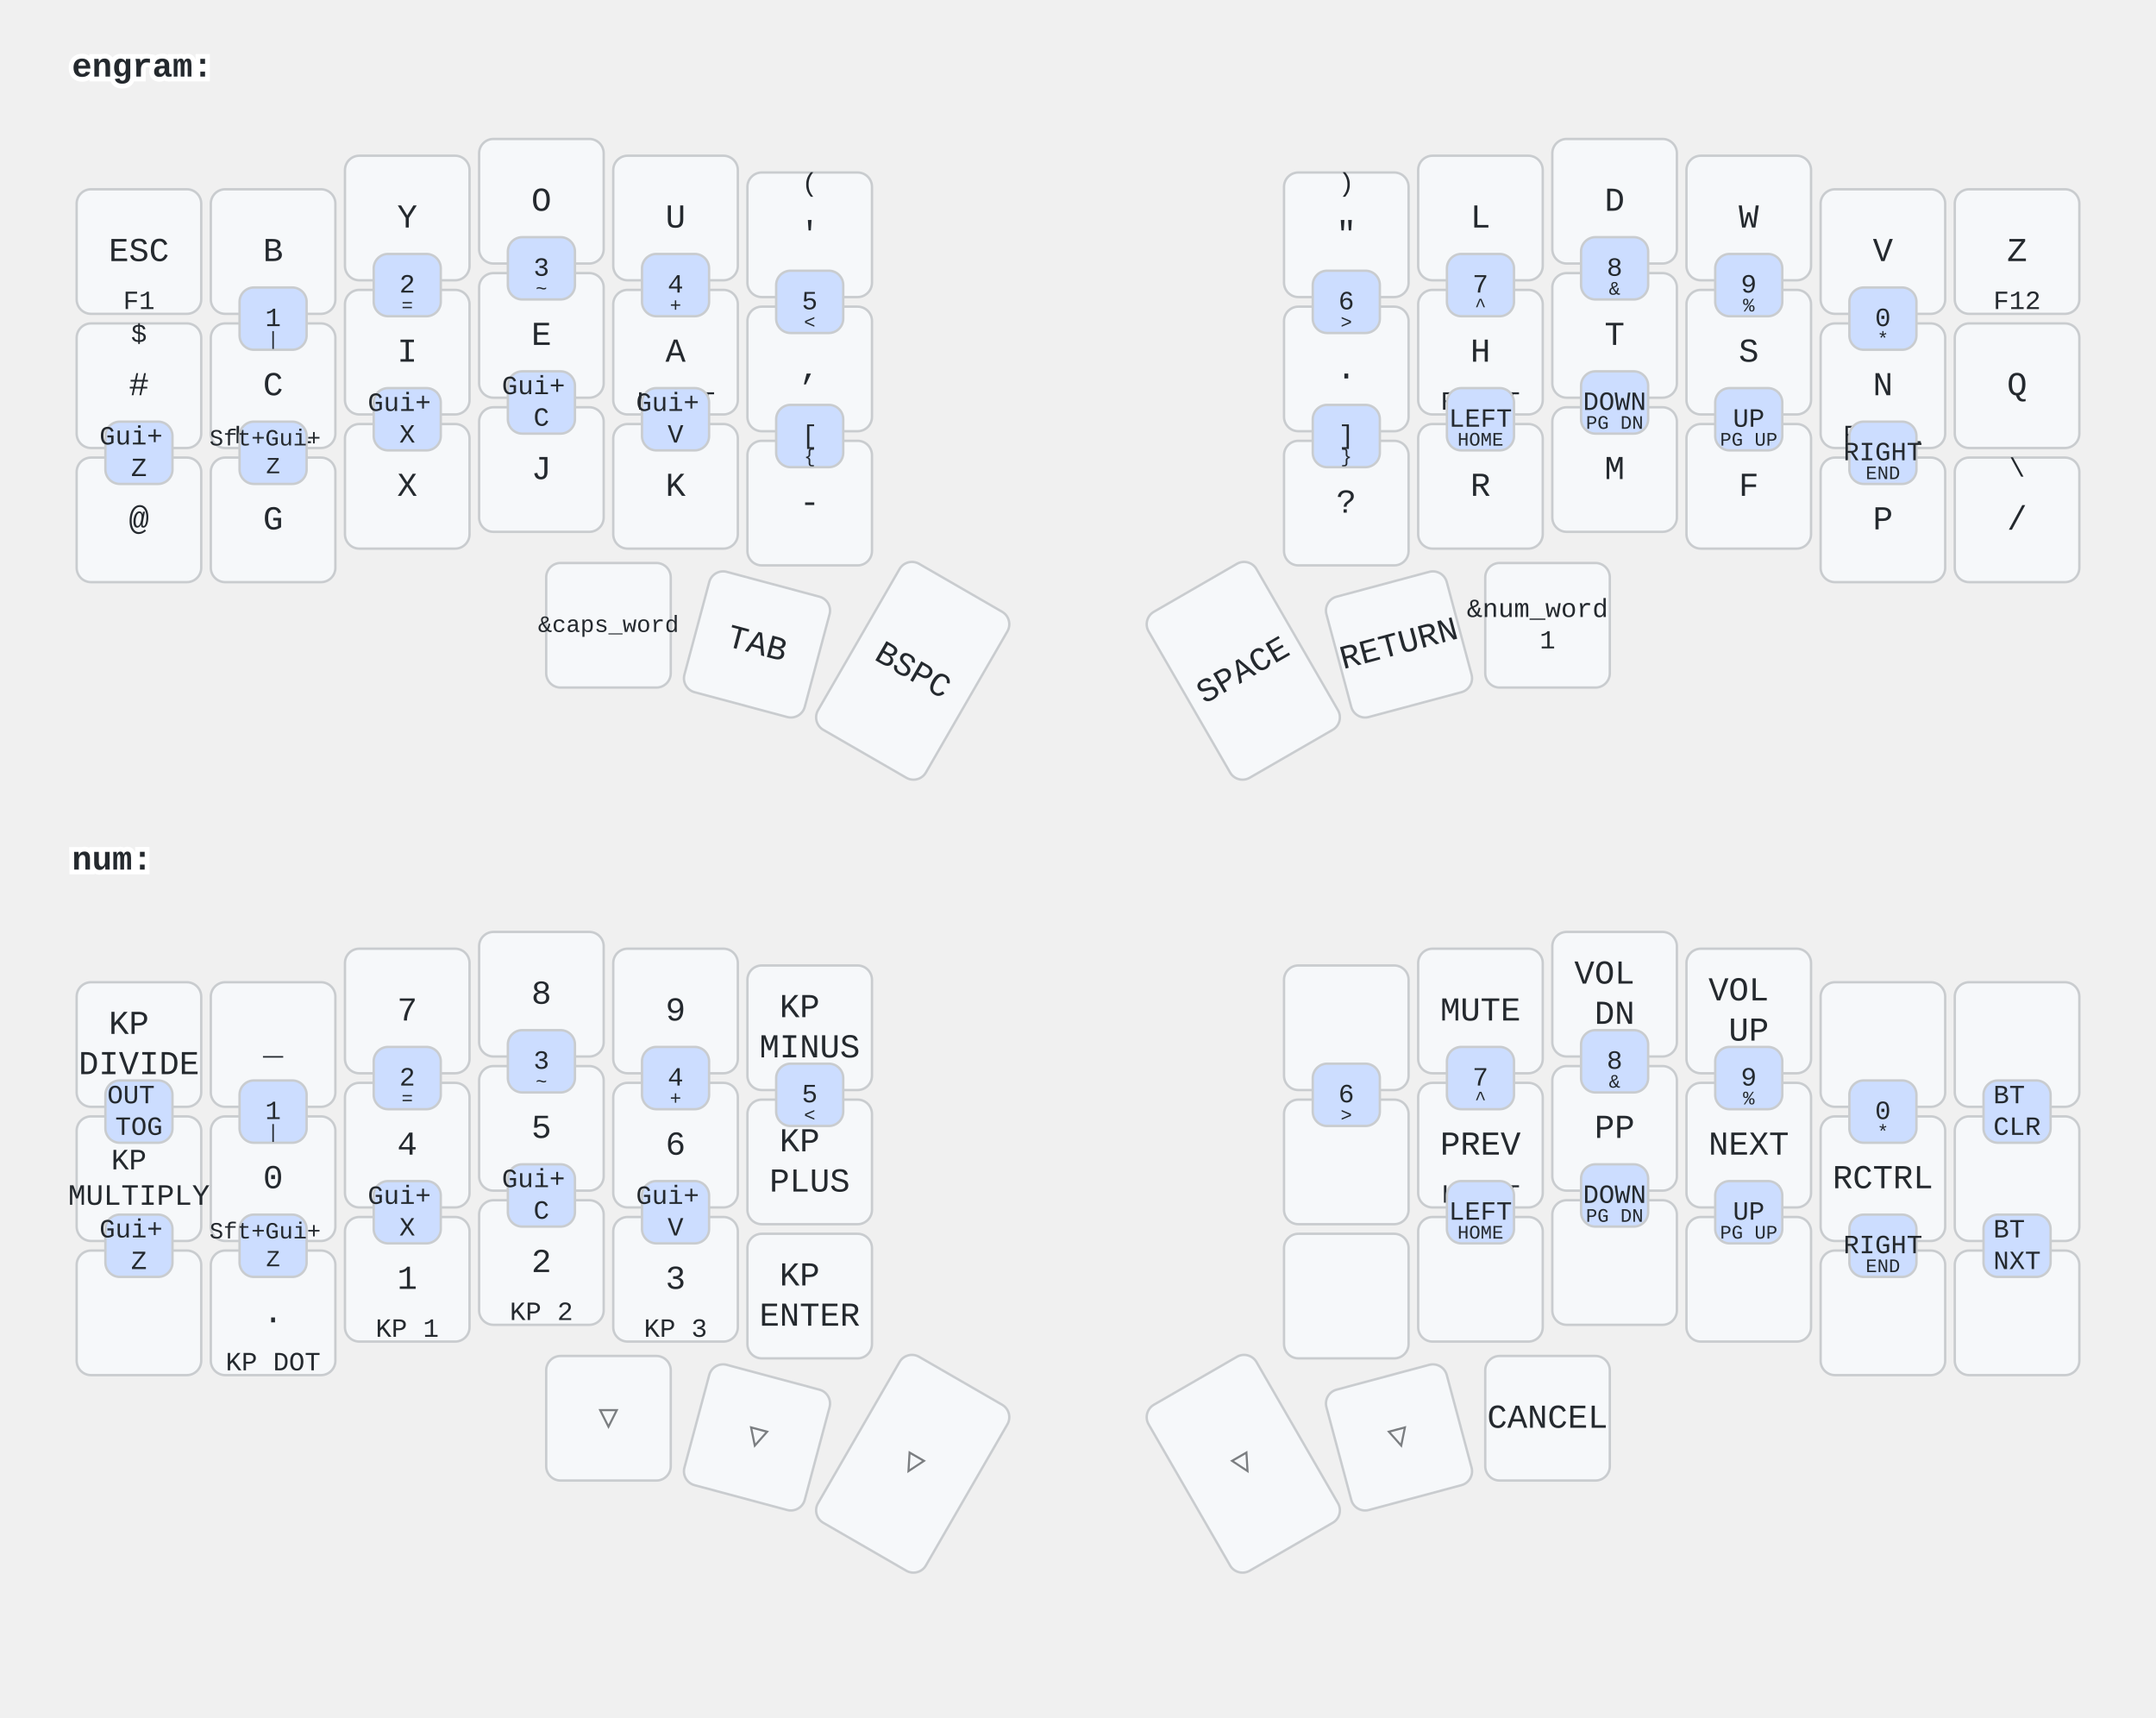
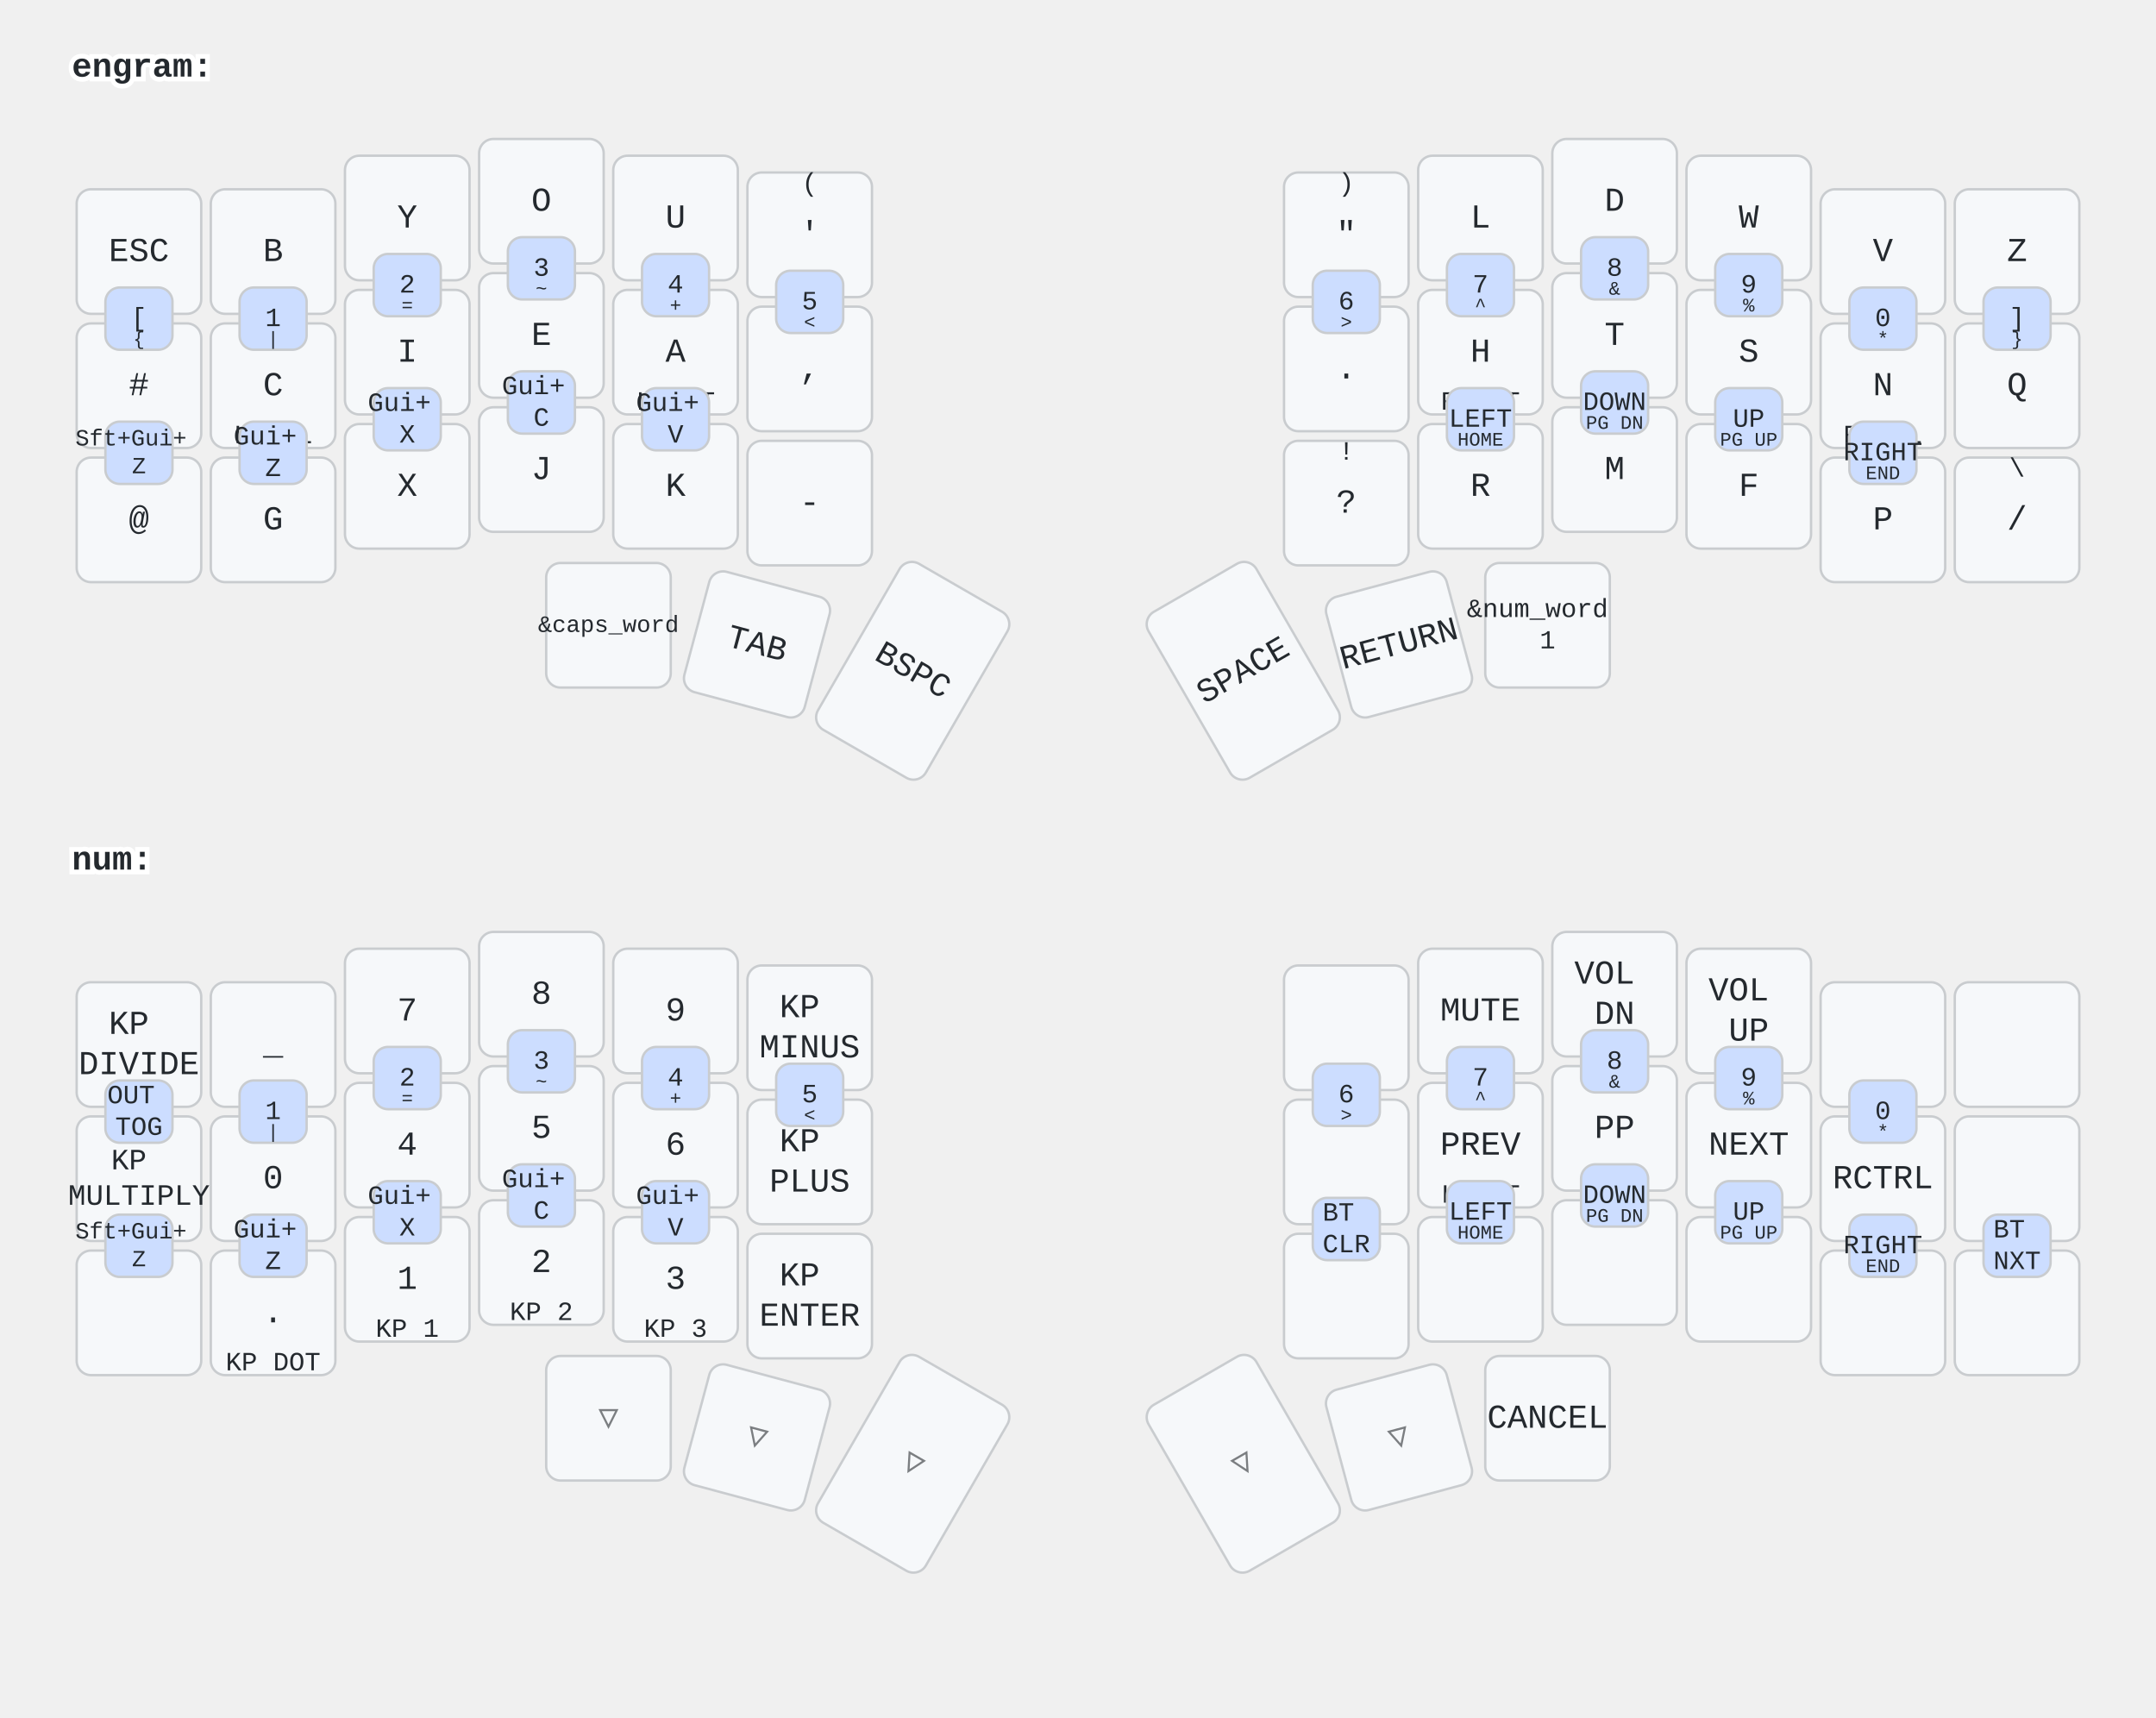
<svg xmlns="http://www.w3.org/2000/svg" width="900" height="717" viewBox="0 0 900 717" class="keymap">
  <style>/* inherit to force styles through use tags */
svg path {
    fill: inherit;
}

/* font and background color specifications */
svg.keymap {
    font-family: SFMono-Regular,Consolas,Liberation Mono,Menlo,monospace;
    font-size: 14px;
    font-kerning: normal;
    text-rendering: optimizeLegibility;
    fill: #24292e;
}

/* default key styling */
rect.key {
    fill: #f6f8fa;
}

rect.key, rect.combo {
    stroke: #c9cccf;
    stroke-width: 1;
}

/* default key side styling, only used is draw_key_sides is set */
rect.side {
    filter: brightness(90%);
}

/* color accent for combo boxes */
rect.combo, rect.combo-separate {
    fill: #cdf;
}

/* color accent for held keys */
rect.held, rect.combo.held {
    fill: #fdd;
}

/* color accent for ghost (optional) keys */
rect.ghost, rect.combo.ghost {
    stroke-dasharray: 4, 4;
    stroke-width: 2;
}

text {
    text-anchor: middle;
    dominant-baseline: middle;
}

/* styling for layer labels */
text.label {
    font-weight: bold;
    text-anchor: start;
    stroke: white;
    stroke-width: 4;
    paint-order: stroke;
}

/* styling for optional footer */
text.footer {
    text-anchor: end;
    dominant-baseline: auto;
    stroke: white;
    stroke-width: 4;
    paint-order: stroke;
}

/* styling for combo tap, and key hold/shifted label text */
text.combo, text.hold, text.shifted {
    font-size: 11px;
}

text.hold {
    text-anchor: middle;
    dominant-baseline: auto;
}

text.shifted {
    text-anchor: middle;
    dominant-baseline: hanging;
}

text.layer-activator {
    text-decoration: underline;
}

/* styling for hold/shifted label text in combo box */
text.combo.hold, text.combo.shifted {
    font-size: 8px;
}

/* lighter symbol for transparent keys */
text.trans {
    fill: #7b7e81;
}

/* styling for combo dendrons */
path.combo {
    stroke-width: 1;
    stroke: gray;
    fill: none;
}

/* Start Tabler Icons Cleanup */
/* cannot use height/width with glyphs */
.icon-tabler &gt; path {
    fill: inherit;
    stroke: inherit;
    stroke-width: 2;
}
/* hide tabler's default box */
.icon-tabler &gt; path[stroke="none"][fill="none"] {
    visibility: hidden;
}
/* End Tabler Icons Cleanup */
</style>
  <g transform="translate(30, 0)" class="layer-engram">
    <text x="0" y="28" class="label" id="engram">engram:</text>
    <g transform="translate(0, 56)">
      <g transform="translate(28, 49)" class="key keypos-0">
        <rect rx="6" ry="6" x="-26" y="-26" width="52" height="52" class="key" />
        <text x="0" y="0" class="key tap">ESC</text>
        <text x="0" y="24" class="key hold">F1</text>
      </g>
      <g transform="translate(84, 49)" class="key keypos-1">
        <rect rx="6" ry="6" x="-26" y="-26" width="52" height="52" class="key" />
        <text x="0" y="0" class="key tap">B</text>
        <text x="0" y="24" class="key hold">F2</text>
      </g>
      <g transform="translate(140, 35)" class="key keypos-2">
        <rect rx="6" ry="6" x="-26" y="-26" width="52" height="52" class="key" />
        <text x="0" y="0" class="key tap">Y</text>
        <text x="0" y="24" class="key hold">F3</text>
      </g>
      <g transform="translate(196, 28)" class="key keypos-3">
        <rect rx="6" ry="6" x="-26" y="-26" width="52" height="52" class="key" />
        <text x="0" y="0" class="key tap">O</text>
        <text x="0" y="24" class="key hold">F4</text>
      </g>
      <g transform="translate(252, 35)" class="key keypos-4">
        <rect rx="6" ry="6" x="-26" y="-26" width="52" height="52" class="key" />
        <text x="0" y="0" class="key tap">U</text>
        <text x="0" y="24" class="key hold">F5</text>
      </g>
      <g transform="translate(308, 42)" class="key keypos-5">
        <rect rx="6" ry="6" x="-26" y="-26" width="52" height="52" class="key" />
        <text x="0" y="0" class="key tap">'</text>
        <text x="0" y="-24" class="key shifted">(</text>
      </g>
      <g transform="translate(532, 42)" class="key keypos-6">
        <rect rx="6" ry="6" x="-26" y="-26" width="52" height="52" class="key" />
        <text x="0" y="0" class="key tap">"</text>
        <text x="0" y="-24" class="key shifted">)</text>
      </g>
      <g transform="translate(588, 35)" class="key keypos-7">
        <rect rx="6" ry="6" x="-26" y="-26" width="52" height="52" class="key" />
        <text x="0" y="0" class="key tap">L</text>
        <text x="0" y="24" class="key hold">F8</text>
      </g>
      <g transform="translate(644, 28)" class="key keypos-8">
        <rect rx="6" ry="6" x="-26" y="-26" width="52" height="52" class="key" />
        <text x="0" y="0" class="key tap">D</text>
        <text x="0" y="24" class="key hold">F9</text>
      </g>
      <g transform="translate(700, 35)" class="key keypos-9">
        <rect rx="6" ry="6" x="-26" y="-26" width="52" height="52" class="key" />
        <text x="0" y="0" class="key tap">W</text>
        <text x="0" y="24" class="key hold">F10</text>
      </g>
      <g transform="translate(756, 49)" class="key keypos-10">
        <rect rx="6" ry="6" x="-26" y="-26" width="52" height="52" class="key" />
        <text x="0" y="0" class="key tap">V</text>
        <text x="0" y="24" class="key hold">F11</text>
      </g>
      <g transform="translate(812, 49)" class="key keypos-11">
        <rect rx="6" ry="6" x="-26" y="-26" width="52" height="52" class="key" />
        <text x="0" y="0" class="key tap">Z</text>
        <text x="0" y="24" class="key hold">F12</text>
      </g>
      <g transform="translate(28, 105)" class="key keypos-12">
        <rect rx="6" ry="6" x="-26" y="-26" width="52" height="52" class="key" />
        <text x="0" y="0" class="key tap">#</text>
        <text x="0" y="-24" class="key shifted">$</text>
      </g>
      <g transform="translate(84, 105)" class="key keypos-13">
        <rect rx="6" ry="6" x="-26" y="-26" width="52" height="52" class="key" />
        <text x="0" y="0" class="key tap">C</text>
        <text x="0" y="24" class="key hold">LCTRL</text>
      </g>
      <g transform="translate(140, 91)" class="key keypos-14">
        <rect rx="6" ry="6" x="-26" y="-26" width="52" height="52" class="key" />
        <text x="0" y="0" class="key tap">I</text>
        <text x="0" y="24" class="key hold">LALT</text>
      </g>
      <g transform="translate(196, 84)" class="key keypos-15">
        <rect rx="6" ry="6" x="-26" y="-26" width="52" height="52" class="key" />
        <text x="0" y="0" class="key tap">E</text>
        <text x="0" y="24" class="key hold">LGUI</text>
      </g>
      <g transform="translate(252, 91)" class="key keypos-16">
        <rect rx="6" ry="6" x="-26" y="-26" width="52" height="52" class="key" />
        <text x="0" y="0" class="key tap">A</text>
        <text x="0" y="24" class="key hold">LSHFT</text>
      </g>
      <g transform="translate(308, 98)" class="key keypos-17">
        <rect rx="6" ry="6" x="-26" y="-26" width="52" height="52" class="key" />
        <text x="0" y="0" class="key tap">,</text>
        <text x="0" y="-24" class="key shifted">;</text>
      </g>
      <g transform="translate(532, 98)" class="key keypos-18">
        <rect rx="6" ry="6" x="-26" y="-26" width="52" height="52" class="key" />
        <text x="0" y="0" class="key tap">.</text>
        <text x="0" y="-24" class="key shifted">:</text>
      </g>
      <g transform="translate(588, 91)" class="key keypos-19">
        <rect rx="6" ry="6" x="-26" y="-26" width="52" height="52" class="key" />
        <text x="0" y="0" class="key tap">H</text>
        <text x="0" y="24" class="key hold">RSHFT</text>
      </g>
      <g transform="translate(644, 84)" class="key keypos-20">
        <rect rx="6" ry="6" x="-26" y="-26" width="52" height="52" class="key" />
        <text x="0" y="0" class="key tap">T</text>
        <text x="0" y="24" class="key hold">RGUI</text>
      </g>
      <g transform="translate(700, 91)" class="key keypos-21">
        <rect rx="6" ry="6" x="-26" y="-26" width="52" height="52" class="key" />
        <text x="0" y="0" class="key tap">S</text>
        <text x="0" y="24" class="key hold">RALT</text>
      </g>
      <g transform="translate(756, 105)" class="key keypos-22">
        <rect rx="6" ry="6" x="-26" y="-26" width="52" height="52" class="key" />
        <text x="0" y="0" class="key tap">N</text>
        <text x="0" y="24" class="key hold">RCTRL</text>
      </g>
      <g transform="translate(812, 105)" class="key keypos-23">
        <rect rx="6" ry="6" x="-26" y="-26" width="52" height="52" class="key" />
        <text x="0" y="0" class="key tap">Q</text>
      </g>
      <g transform="translate(28, 161)" class="key keypos-24">
        <rect rx="6" ry="6" x="-26" y="-26" width="52" height="52" class="key" />
        <text x="0" y="0" class="key tap">@</text>
        <text x="0" y="-24" class="key shifted">`</text>
      </g>
      <g transform="translate(84, 161)" class="key keypos-25">
        <rect rx="6" ry="6" x="-26" y="-26" width="52" height="52" class="key" />
        <text x="0" y="0" class="key tap">G</text>
      </g>
      <g transform="translate(140, 147)" class="key keypos-26">
        <rect rx="6" ry="6" x="-26" y="-26" width="52" height="52" class="key" />
        <text x="0" y="0" class="key tap">X</text>
      </g>
      <g transform="translate(196, 140)" class="key keypos-27">
        <rect rx="6" ry="6" x="-26" y="-26" width="52" height="52" class="key" />
        <text x="0" y="0" class="key tap">J</text>
      </g>
      <g transform="translate(252, 147)" class="key keypos-28">
        <rect rx="6" ry="6" x="-26" y="-26" width="52" height="52" class="key" />
        <text x="0" y="0" class="key tap">K</text>
      </g>
      <g transform="translate(308, 154)" class="key keypos-29">
        <rect rx="6" ry="6" x="-26" y="-26" width="52" height="52" class="key" />
        <text x="0" y="0" class="key tap">-</text>
      </g>
      <g transform="translate(532, 154)" class="key keypos-30">
        <rect rx="6" ry="6" x="-26" y="-26" width="52" height="52" class="key" />
        <text x="0" y="0" class="key tap">?</text>
        <text x="0" y="-24" class="key shifted">!</text>
      </g>
      <g transform="translate(588, 147)" class="key keypos-31">
        <rect rx="6" ry="6" x="-26" y="-26" width="52" height="52" class="key" />
        <text x="0" y="0" class="key tap">R</text>
      </g>
      <g transform="translate(644, 140)" class="key keypos-32">
        <rect rx="6" ry="6" x="-26" y="-26" width="52" height="52" class="key" />
        <text x="0" y="0" class="key tap">M</text>
      </g>
      <g transform="translate(700, 147)" class="key keypos-33">
        <rect rx="6" ry="6" x="-26" y="-26" width="52" height="52" class="key" />
        <text x="0" y="0" class="key tap">F</text>
      </g>
      <g transform="translate(756, 161)" class="key keypos-34">
        <rect rx="6" ry="6" x="-26" y="-26" width="52" height="52" class="key" />
        <text x="0" y="0" class="key tap">P</text>
      </g>
      <g transform="translate(812, 161)" class="key keypos-35">
        <rect rx="6" ry="6" x="-26" y="-26" width="52" height="52" class="key" />
        <text x="0" y="0" class="key tap">/</text>
        <text x="0" y="-24" class="key shifted">\</text>
      </g>
      <g transform="translate(224, 205)" class="key keypos-36">
        <rect rx="6" ry="6" x="-26" y="-26" width="52" height="52" class="key" />
        <text x="0" y="0" class="key tap">
          <tspan style="font-size: 70%">&amp;caps_word</tspan>
        </text>
      </g>
      <g transform="translate(286, 213) rotate(15.0)" class="key keypos-37">
        <rect rx="6" ry="6" x="-26" y="-26" width="52" height="52" class="key" />
        <text x="0" y="0" class="key tap">TAB</text>
      </g>
      <g transform="translate(351, 224) rotate(30.0)" class="key keypos-38">
        <rect rx="6" ry="6" x="-26" y="-40" width="52" height="80" class="key" />
        <text x="0" y="0" class="key tap">BSPC</text>
      </g>
      <g transform="translate(489, 224) rotate(-30.0)" class="key keypos-39">
        <rect rx="6" ry="6" x="-26" y="-40" width="52" height="80" class="key" />
        <text x="0" y="0" class="key tap">SPACE</text>
      </g>
      <g transform="translate(554, 213) rotate(-15.0)" class="key keypos-40">
        <rect rx="6" ry="6" x="-26" y="-26" width="52" height="52" class="key" />
        <text x="0" y="0" class="key tap">RETURN</text>
      </g>
      <g transform="translate(616, 205)" class="key keypos-41">
        <rect rx="6" ry="6" x="-26" y="-26" width="52" height="52" class="key" />
        <text x="0" y="0" class="key tap">
          <tspan x="0" dy="-0.6em" style="font-size: 78%">&amp;num_word</tspan>
          <tspan x="0" dy="1.2em" style="font-size: 78%">1</tspan>
        </text>
      </g>
      <g class="combo combopos-0">
-         <rect rx="6" ry="6" x="294" y="113" width="28" height="26" class="combo" />
-         <text x="308" y="126" class="combo tap">[</text>
-         <text x="308" y="137" class="combo hold">{</text>
+         <rect rx="6" ry="6" x="14" y="64" width="28" height="26" class="combo" />
+         <text x="28" y="77" class="combo tap">[</text>
+         <text x="28" y="88" class="combo hold">{</text>
      </g>
      <g class="combo combopos-1">
-         <rect rx="6" ry="6" x="518" y="113" width="28" height="26" class="combo" />
-         <text x="532" y="126" class="combo tap">]</text>
-         <text x="532" y="137" class="combo hold">}</text>
+         <rect rx="6" ry="6" x="798" y="64" width="28" height="26" class="combo" />
+         <text x="812" y="77" class="combo tap">]</text>
+         <text x="812" y="88" class="combo hold">}</text>
      </g>
      <g class="combo combopos-2">
        <rect rx="6" ry="6" x="70" y="64" width="28" height="26" class="combo" />
        <text x="84" y="77" class="combo tap">1</text>
        <text x="84" y="88" class="combo hold">|</text>
      </g>
      <g class="combo combopos-3">
        <rect rx="6" ry="6" x="126" y="50" width="28" height="26" class="combo" />
        <text x="140" y="63" class="combo tap">2</text>
        <text x="140" y="74" class="combo hold">=</text>
      </g>
      <g class="combo combopos-4">
        <rect rx="6" ry="6" x="182" y="43" width="28" height="26" class="combo" />
        <text x="196" y="56" class="combo tap">3</text>
        <text x="196" y="67" class="combo hold">~</text>
      </g>
      <g class="combo combopos-5">
        <rect rx="6" ry="6" x="238" y="50" width="28" height="26" class="combo" />
        <text x="252" y="63" class="combo tap">4</text>
        <text x="252" y="74" class="combo hold">+</text>
      </g>
      <g class="combo combopos-6">
        <rect rx="6" ry="6" x="294" y="57" width="28" height="26" class="combo" />
        <text x="308" y="70" class="combo tap">5</text>
        <text x="308" y="81" class="combo hold">&lt;</text>
      </g>
      <g class="combo combopos-7">
        <rect rx="6" ry="6" x="518" y="57" width="28" height="26" class="combo" />
        <text x="532" y="70" class="combo tap">6</text>
        <text x="532" y="81" class="combo hold">&gt;</text>
      </g>
      <g class="combo combopos-8">
        <rect rx="6" ry="6" x="574" y="50" width="28" height="26" class="combo" />
        <text x="588" y="63" class="combo tap">7</text>
        <text x="588" y="74" class="combo hold">^</text>
      </g>
      <g class="combo combopos-9">
        <rect rx="6" ry="6" x="630" y="43" width="28" height="26" class="combo" />
        <text x="644" y="56" class="combo tap">8</text>
        <text x="644" y="67" class="combo hold">&amp;</text>
      </g>
      <g class="combo combopos-10">
        <rect rx="6" ry="6" x="686" y="50" width="28" height="26" class="combo" />
        <text x="700" y="63" class="combo tap">9</text>
        <text x="700" y="74" class="combo hold">%</text>
      </g>
      <g class="combo combopos-11">
        <rect rx="6" ry="6" x="742" y="64" width="28" height="26" class="combo" />
        <text x="756" y="77" class="combo tap">0</text>
        <text x="756" y="88" class="combo hold">*</text>
      </g>
      <g class="combo combopos-12">
+         <rect rx="6" ry="6" x="14" y="120" width="28" height="26" class="combo" />
+         <text x="28" y="133" class="combo tap">
+           <tspan x="28" dy="-0.6em" style="font-size: 88%">Sft+Gui+</tspan>
+           <tspan x="28" dy="1.2em" style="font-size: 88%">Z</tspan>
+         </text>
+       </g>
+       <g class="combo combopos-13">
        <rect rx="6" ry="6" x="70" y="120" width="28" height="26" class="combo" />
        <text x="84" y="133" class="combo tap">
-           <tspan x="84" dy="-0.6em" style="font-size: 88%">Sft+Gui+</tspan>
-           <tspan x="84" dy="1.2em" style="font-size: 88%">Z</tspan>
-         </text>
-       </g>
-       <g class="combo combopos-13">
-         <rect rx="6" ry="6" x="14" y="120" width="28" height="26" class="combo" />
-         <text x="28" y="133" class="combo tap">
-           <tspan x="28" dy="-0.6em">Gui+</tspan>
-           <tspan x="28" dy="1.2em">Z</tspan>
+           <tspan x="84" dy="-0.6em">Gui+</tspan>
+           <tspan x="84" dy="1.2em">Z</tspan>
        </text>
      </g>
      <g class="combo combopos-14">
        <rect rx="6" ry="6" x="126" y="106" width="28" height="26" class="combo" />
        <text x="140" y="119" class="combo tap">
          <tspan x="140" dy="-0.6em">Gui+</tspan>
          <tspan x="140" dy="1.2em">X</tspan>
        </text>
      </g>
      <g class="combo combopos-15">
        <rect rx="6" ry="6" x="182" y="99" width="28" height="26" class="combo" />
        <text x="196" y="112" class="combo tap">
          <tspan x="196" dy="-0.6em">Gui+</tspan>
          <tspan x="196" dy="1.2em">C</tspan>
        </text>
      </g>
      <g class="combo combopos-16">
        <rect rx="6" ry="6" x="238" y="106" width="28" height="26" class="combo" />
        <text x="252" y="119" class="combo tap">
          <tspan x="252" dy="-0.6em">Gui+</tspan>
          <tspan x="252" dy="1.2em">V</tspan>
        </text>
      </g>
      <g class="combo combopos-17">
        <rect rx="6" ry="6" x="574" y="106" width="28" height="26" class="combo" />
        <text x="588" y="119" class="combo tap">LEFT</text>
        <text x="588" y="130" class="combo hold">HOME</text>
      </g>
      <g class="combo combopos-18">
        <rect rx="6" ry="6" x="630" y="99" width="28" height="26" class="combo" />
        <text x="644" y="112" class="combo tap">DOWN</text>
        <text x="644" y="123" class="combo hold">PG DN</text>
      </g>
      <g class="combo combopos-19">
        <rect rx="6" ry="6" x="686" y="106" width="28" height="26" class="combo" />
        <text x="700" y="119" class="combo tap">UP</text>
        <text x="700" y="130" class="combo hold">PG UP</text>
      </g>
      <g class="combo combopos-20">
        <rect rx="6" ry="6" x="742" y="120" width="28" height="26" class="combo" />
        <text x="756" y="133" class="combo tap">RIGHT</text>
        <text x="756" y="144" class="combo hold">END</text>
      </g>
    </g>
  </g>
  <g transform="translate(30, 331)" class="layer-num">
    <text x="0" y="28" class="label" id="num">num:</text>
    <g transform="translate(0, 56)">
      <g transform="translate(28, 49)" class="key keypos-0">
        <rect rx="6" ry="6" x="-26" y="-26" width="52" height="52" class="key" />
        <text x="0" y="0" class="key tap">
          <tspan x="0" dy="-0.6em">KP</tspan>
          <tspan x="0" dy="1.2em">DIVIDE</tspan>
        </text>
      </g>
      <g transform="translate(84, 49)" class="key keypos-1">
        <rect rx="6" ry="6" x="-26" y="-26" width="52" height="52" class="key" />
        <text x="0" y="0" class="key tap">_</text>
      </g>
      <g transform="translate(140, 35)" class="key keypos-2">
        <rect rx="6" ry="6" x="-26" y="-26" width="52" height="52" class="key" />
        <text x="0" y="0" class="key tap">7</text>
        <text x="0" y="24" class="key hold">KP 7</text>
      </g>
      <g transform="translate(196, 28)" class="key keypos-3">
        <rect rx="6" ry="6" x="-26" y="-26" width="52" height="52" class="key" />
        <text x="0" y="0" class="key tap">8</text>
        <text x="0" y="24" class="key hold">KP 8</text>
      </g>
      <g transform="translate(252, 35)" class="key keypos-4">
        <rect rx="6" ry="6" x="-26" y="-26" width="52" height="52" class="key" />
        <text x="0" y="0" class="key tap">9</text>
        <text x="0" y="24" class="key hold">KP 9</text>
      </g>
      <g transform="translate(308, 42)" class="key keypos-5">
        <rect rx="6" ry="6" x="-26" y="-26" width="52" height="52" class="key" />
        <text x="0" y="0" class="key tap">
          <tspan x="0" dy="-0.6em">KP</tspan>
          <tspan x="0" dy="1.2em">MINUS</tspan>
        </text>
      </g>
      <g transform="translate(532, 42)" class="key keypos-6">
        <rect rx="6" ry="6" x="-26" y="-26" width="52" height="52" class="key" />
      </g>
      <g transform="translate(588, 35)" class="key keypos-7">
        <rect rx="6" ry="6" x="-26" y="-26" width="52" height="52" class="key" />
        <text x="0" y="0" class="key tap">MUTE</text>
      </g>
      <g transform="translate(644, 28)" class="key keypos-8">
        <rect rx="6" ry="6" x="-26" y="-26" width="52" height="52" class="key" />
        <text x="0" y="0" class="key tap">
          <tspan x="0" dy="-0.6em">VOL</tspan>
          <tspan x="0" dy="1.2em">DN</tspan>
        </text>
      </g>
      <g transform="translate(700, 35)" class="key keypos-9">
        <rect rx="6" ry="6" x="-26" y="-26" width="52" height="52" class="key" />
        <text x="0" y="0" class="key tap">
          <tspan x="0" dy="-0.6em">VOL</tspan>
          <tspan x="0" dy="1.2em">UP</tspan>
        </text>
      </g>
      <g transform="translate(756, 49)" class="key keypos-10">
        <rect rx="6" ry="6" x="-26" y="-26" width="52" height="52" class="key" />
      </g>
      <g transform="translate(812, 49)" class="key keypos-11">
        <rect rx="6" ry="6" x="-26" y="-26" width="52" height="52" class="key" />
      </g>
      <g transform="translate(28, 105)" class="key keypos-12">
        <rect rx="6" ry="6" x="-26" y="-26" width="52" height="52" class="key" />
        <text x="0" y="0" class="key tap">
          <tspan x="0" dy="-0.6em" style="font-size: 88%">KP</tspan>
          <tspan x="0" dy="1.2em" style="font-size: 88%">MULTIPLY</tspan>
        </text>
      </g>
      <g transform="translate(84, 105)" class="key keypos-13">
        <rect rx="6" ry="6" x="-26" y="-26" width="52" height="52" class="key" />
        <text x="0" y="0" class="key tap">0</text>
        <text x="0" y="24" class="key hold">KP 0</text>
      </g>
      <g transform="translate(140, 91)" class="key keypos-14">
        <rect rx="6" ry="6" x="-26" y="-26" width="52" height="52" class="key" />
        <text x="0" y="0" class="key tap">4</text>
        <text x="0" y="24" class="key hold">KP 4</text>
      </g>
      <g transform="translate(196, 84)" class="key keypos-15">
        <rect rx="6" ry="6" x="-26" y="-26" width="52" height="52" class="key" />
        <text x="0" y="0" class="key tap">5</text>
        <text x="0" y="24" class="key hold">KP 5</text>
      </g>
      <g transform="translate(252, 91)" class="key keypos-16">
        <rect rx="6" ry="6" x="-26" y="-26" width="52" height="52" class="key" />
        <text x="0" y="0" class="key tap">6</text>
        <text x="0" y="24" class="key hold">KP 6</text>
      </g>
      <g transform="translate(308, 98)" class="key keypos-17">
        <rect rx="6" ry="6" x="-26" y="-26" width="52" height="52" class="key" />
        <text x="0" y="0" class="key tap">
          <tspan x="0" dy="-0.6em">KP</tspan>
          <tspan x="0" dy="1.2em">PLUS</tspan>
        </text>
      </g>
      <g transform="translate(532, 98)" class="key keypos-18">
        <rect rx="6" ry="6" x="-26" y="-26" width="52" height="52" class="key" />
      </g>
      <g transform="translate(588, 91)" class="key keypos-19">
        <rect rx="6" ry="6" x="-26" y="-26" width="52" height="52" class="key" />
        <text x="0" y="0" class="key tap">PREV</text>
        <text x="0" y="24" class="key hold">LSHFT</text>
      </g>
      <g transform="translate(644, 84)" class="key keypos-20">
        <rect rx="6" ry="6" x="-26" y="-26" width="52" height="52" class="key" />
        <text x="0" y="0" class="key tap">PP</text>
        <text x="0" y="24" class="key hold">RGUI</text>
      </g>
      <g transform="translate(700, 91)" class="key keypos-21">
        <rect rx="6" ry="6" x="-26" y="-26" width="52" height="52" class="key" />
        <text x="0" y="0" class="key tap">NEXT</text>
        <text x="0" y="24" class="key hold">RALT</text>
      </g>
      <g transform="translate(756, 105)" class="key keypos-22">
        <rect rx="6" ry="6" x="-26" y="-26" width="52" height="52" class="key" />
        <text x="0" y="0" class="key tap">RCTRL</text>
      </g>
      <g transform="translate(812, 105)" class="key keypos-23">
        <rect rx="6" ry="6" x="-26" y="-26" width="52" height="52" class="key" />
      </g>
      <g transform="translate(28, 161)" class="key keypos-24">
        <rect rx="6" ry="6" x="-26" y="-26" width="52" height="52" class="key" />
      </g>
      <g transform="translate(84, 161)" class="key keypos-25">
        <rect rx="6" ry="6" x="-26" y="-26" width="52" height="52" class="key" />
        <text x="0" y="0" class="key tap">.</text>
        <text x="0" y="24" class="key hold">KP DOT</text>
      </g>
      <g transform="translate(140, 147)" class="key keypos-26">
        <rect rx="6" ry="6" x="-26" y="-26" width="52" height="52" class="key" />
        <text x="0" y="0" class="key tap">1</text>
        <text x="0" y="24" class="key hold">KP 1</text>
      </g>
      <g transform="translate(196, 140)" class="key keypos-27">
        <rect rx="6" ry="6" x="-26" y="-26" width="52" height="52" class="key" />
        <text x="0" y="0" class="key tap">2</text>
        <text x="0" y="24" class="key hold">KP 2</text>
      </g>
      <g transform="translate(252, 147)" class="key keypos-28">
        <rect rx="6" ry="6" x="-26" y="-26" width="52" height="52" class="key" />
        <text x="0" y="0" class="key tap">3</text>
        <text x="0" y="24" class="key hold">KP 3</text>
      </g>
      <g transform="translate(308, 154)" class="key keypos-29">
        <rect rx="6" ry="6" x="-26" y="-26" width="52" height="52" class="key" />
        <text x="0" y="0" class="key tap">
          <tspan x="0" dy="-0.6em">KP</tspan>
          <tspan x="0" dy="1.2em">ENTER</tspan>
        </text>
      </g>
      <g transform="translate(532, 154)" class="key keypos-30">
        <rect rx="6" ry="6" x="-26" y="-26" width="52" height="52" class="key" />
      </g>
      <g transform="translate(588, 147)" class="key keypos-31">
        <rect rx="6" ry="6" x="-26" y="-26" width="52" height="52" class="key" />
      </g>
      <g transform="translate(644, 140)" class="key keypos-32">
        <rect rx="6" ry="6" x="-26" y="-26" width="52" height="52" class="key" />
      </g>
      <g transform="translate(700, 147)" class="key keypos-33">
        <rect rx="6" ry="6" x="-26" y="-26" width="52" height="52" class="key" />
      </g>
      <g transform="translate(756, 161)" class="key keypos-34">
        <rect rx="6" ry="6" x="-26" y="-26" width="52" height="52" class="key" />
      </g>
      <g transform="translate(812, 161)" class="key keypos-35">
        <rect rx="6" ry="6" x="-26" y="-26" width="52" height="52" class="key" />
      </g>
      <g transform="translate(224, 205)" class="key trans keypos-36">
        <rect rx="6" ry="6" x="-26" y="-26" width="52" height="52" class="key trans" />
        <text x="0" y="0" class="key trans tap">▽</text>
      </g>
      <g transform="translate(286, 213) rotate(15.0)" class="key trans keypos-37">
        <rect rx="6" ry="6" x="-26" y="-26" width="52" height="52" class="key trans" />
        <text x="0" y="0" class="key trans tap">▽</text>
      </g>
      <g transform="translate(351, 224) rotate(30.0)" class="key trans keypos-38">
        <rect rx="6" ry="6" x="-26" y="-40" width="52" height="80" class="key trans" />
        <text x="0" y="0" class="key trans tap">▽</text>
      </g>
      <g transform="translate(489, 224) rotate(-30.0)" class="key trans keypos-39">
        <rect rx="6" ry="6" x="-26" y="-40" width="52" height="80" class="key trans" />
        <text x="0" y="0" class="key trans tap">▽</text>
      </g>
      <g transform="translate(554, 213) rotate(-15.0)" class="key trans keypos-40">
        <rect rx="6" ry="6" x="-26" y="-26" width="52" height="52" class="key trans" />
        <text x="0" y="0" class="key trans tap">▽</text>
      </g>
      <g transform="translate(616, 205)" class="key keypos-41">
        <rect rx="6" ry="6" x="-26" y="-26" width="52" height="52" class="key" />
        <text x="0" y="0" class="key tap">CANCEL</text>
      </g>
      <g class="combo combopos-0">
        <rect rx="6" ry="6" x="70" y="64" width="28" height="26" class="combo" />
        <text x="84" y="77" class="combo tap">1</text>
        <text x="84" y="88" class="combo hold">|</text>
      </g>
      <g class="combo combopos-1">
        <rect rx="6" ry="6" x="126" y="50" width="28" height="26" class="combo" />
        <text x="140" y="63" class="combo tap">2</text>
        <text x="140" y="74" class="combo hold">=</text>
      </g>
      <g class="combo combopos-2">
        <rect rx="6" ry="6" x="182" y="43" width="28" height="26" class="combo" />
        <text x="196" y="56" class="combo tap">3</text>
        <text x="196" y="67" class="combo hold">~</text>
      </g>
      <g class="combo combopos-3">
        <rect rx="6" ry="6" x="238" y="50" width="28" height="26" class="combo" />
        <text x="252" y="63" class="combo tap">4</text>
        <text x="252" y="74" class="combo hold">+</text>
      </g>
      <g class="combo combopos-4">
        <rect rx="6" ry="6" x="294" y="57" width="28" height="26" class="combo" />
        <text x="308" y="70" class="combo tap">5</text>
        <text x="308" y="81" class="combo hold">&lt;</text>
      </g>
      <g class="combo combopos-5">
        <rect rx="6" ry="6" x="518" y="57" width="28" height="26" class="combo" />
        <text x="532" y="70" class="combo tap">6</text>
        <text x="532" y="81" class="combo hold">&gt;</text>
      </g>
      <g class="combo combopos-6">
        <rect rx="6" ry="6" x="574" y="50" width="28" height="26" class="combo" />
        <text x="588" y="63" class="combo tap">7</text>
        <text x="588" y="74" class="combo hold">^</text>
      </g>
      <g class="combo combopos-7">
        <rect rx="6" ry="6" x="630" y="43" width="28" height="26" class="combo" />
        <text x="644" y="56" class="combo tap">8</text>
        <text x="644" y="67" class="combo hold">&amp;</text>
      </g>
      <g class="combo combopos-8">
        <rect rx="6" ry="6" x="686" y="50" width="28" height="26" class="combo" />
        <text x="700" y="63" class="combo tap">9</text>
        <text x="700" y="74" class="combo hold">%</text>
      </g>
      <g class="combo combopos-9">
        <rect rx="6" ry="6" x="742" y="64" width="28" height="26" class="combo" />
        <text x="756" y="77" class="combo tap">0</text>
        <text x="756" y="88" class="combo hold">*</text>
      </g>
      <g class="combo combopos-10">
+         <rect rx="6" ry="6" x="14" y="120" width="28" height="26" class="combo" />
+         <text x="28" y="133" class="combo tap">
+           <tspan x="28" dy="-0.6em" style="font-size: 88%">Sft+Gui+</tspan>
+           <tspan x="28" dy="1.2em" style="font-size: 88%">Z</tspan>
+         </text>
+       </g>
+       <g class="combo combopos-11">
        <rect rx="6" ry="6" x="70" y="120" width="28" height="26" class="combo" />
        <text x="84" y="133" class="combo tap">
-           <tspan x="84" dy="-0.6em" style="font-size: 88%">Sft+Gui+</tspan>
-           <tspan x="84" dy="1.2em" style="font-size: 88%">Z</tspan>
-         </text>
-       </g>
-       <g class="combo combopos-11">
-         <rect rx="6" ry="6" x="14" y="120" width="28" height="26" class="combo" />
-         <text x="28" y="133" class="combo tap">
-           <tspan x="28" dy="-0.6em">Gui+</tspan>
-           <tspan x="28" dy="1.2em">Z</tspan>
+           <tspan x="84" dy="-0.6em">Gui+</tspan>
+           <tspan x="84" dy="1.2em">Z</tspan>
        </text>
      </g>
      <g class="combo combopos-12">
        <rect rx="6" ry="6" x="126" y="106" width="28" height="26" class="combo" />
        <text x="140" y="119" class="combo tap">
          <tspan x="140" dy="-0.6em">Gui+</tspan>
          <tspan x="140" dy="1.2em">X</tspan>
        </text>
      </g>
      <g class="combo combopos-13">
        <rect rx="6" ry="6" x="182" y="99" width="28" height="26" class="combo" />
        <text x="196" y="112" class="combo tap">
          <tspan x="196" dy="-0.6em">Gui+</tspan>
          <tspan x="196" dy="1.2em">C</tspan>
        </text>
      </g>
      <g class="combo combopos-14">
        <rect rx="6" ry="6" x="238" y="106" width="28" height="26" class="combo" />
        <text x="252" y="119" class="combo tap">
          <tspan x="252" dy="-0.6em">Gui+</tspan>
          <tspan x="252" dy="1.2em">V</tspan>
        </text>
      </g>
      <g class="combo combopos-15">
        <rect rx="6" ry="6" x="574" y="106" width="28" height="26" class="combo" />
        <text x="588" y="119" class="combo tap">LEFT</text>
        <text x="588" y="130" class="combo hold">HOME</text>
      </g>
      <g class="combo combopos-16">
        <rect rx="6" ry="6" x="630" y="99" width="28" height="26" class="combo" />
        <text x="644" y="112" class="combo tap">DOWN</text>
        <text x="644" y="123" class="combo hold">PG DN</text>
      </g>
      <g class="combo combopos-17">
        <rect rx="6" ry="6" x="686" y="106" width="28" height="26" class="combo" />
        <text x="700" y="119" class="combo tap">UP</text>
        <text x="700" y="130" class="combo hold">PG UP</text>
      </g>
      <g class="combo combopos-18">
        <rect rx="6" ry="6" x="742" y="120" width="28" height="26" class="combo" />
        <text x="756" y="133" class="combo tap">RIGHT</text>
        <text x="756" y="144" class="combo hold">END</text>
      </g>
      <g class="combo combopos-19">
-         <rect rx="6" ry="6" x="798" y="64" width="28" height="26" class="combo" />
-         <text x="812" y="77" class="combo tap">
-           <tspan x="812" dy="-0.6em">BT</tspan>
-           <tspan x="812" dy="1.2em">CLR</tspan>
+         <rect rx="6" ry="6" x="518" y="113" width="28" height="26" class="combo" />
+         <text x="532" y="126" class="combo tap">
+           <tspan x="532" dy="-0.6em">BT</tspan>
+           <tspan x="532" dy="1.2em">CLR</tspan>
        </text>
      </g>
      <g class="combo combopos-20">
        <rect rx="6" ry="6" x="798" y="120" width="28" height="26" class="combo" />
        <text x="812" y="133" class="combo tap">
          <tspan x="812" dy="-0.6em">BT</tspan>
          <tspan x="812" dy="1.2em">NXT</tspan>
        </text>
      </g>
      <g class="combo combopos-21">
        <rect rx="6" ry="6" x="14" y="64" width="28" height="26" class="combo" />
        <text x="28" y="77" class="combo tap">
          <tspan x="28" dy="-0.6em">OUT</tspan>
          <tspan x="28" dy="1.2em">TOG</tspan>
        </text>
      </g>
    </g>
  </g>
</svg>
